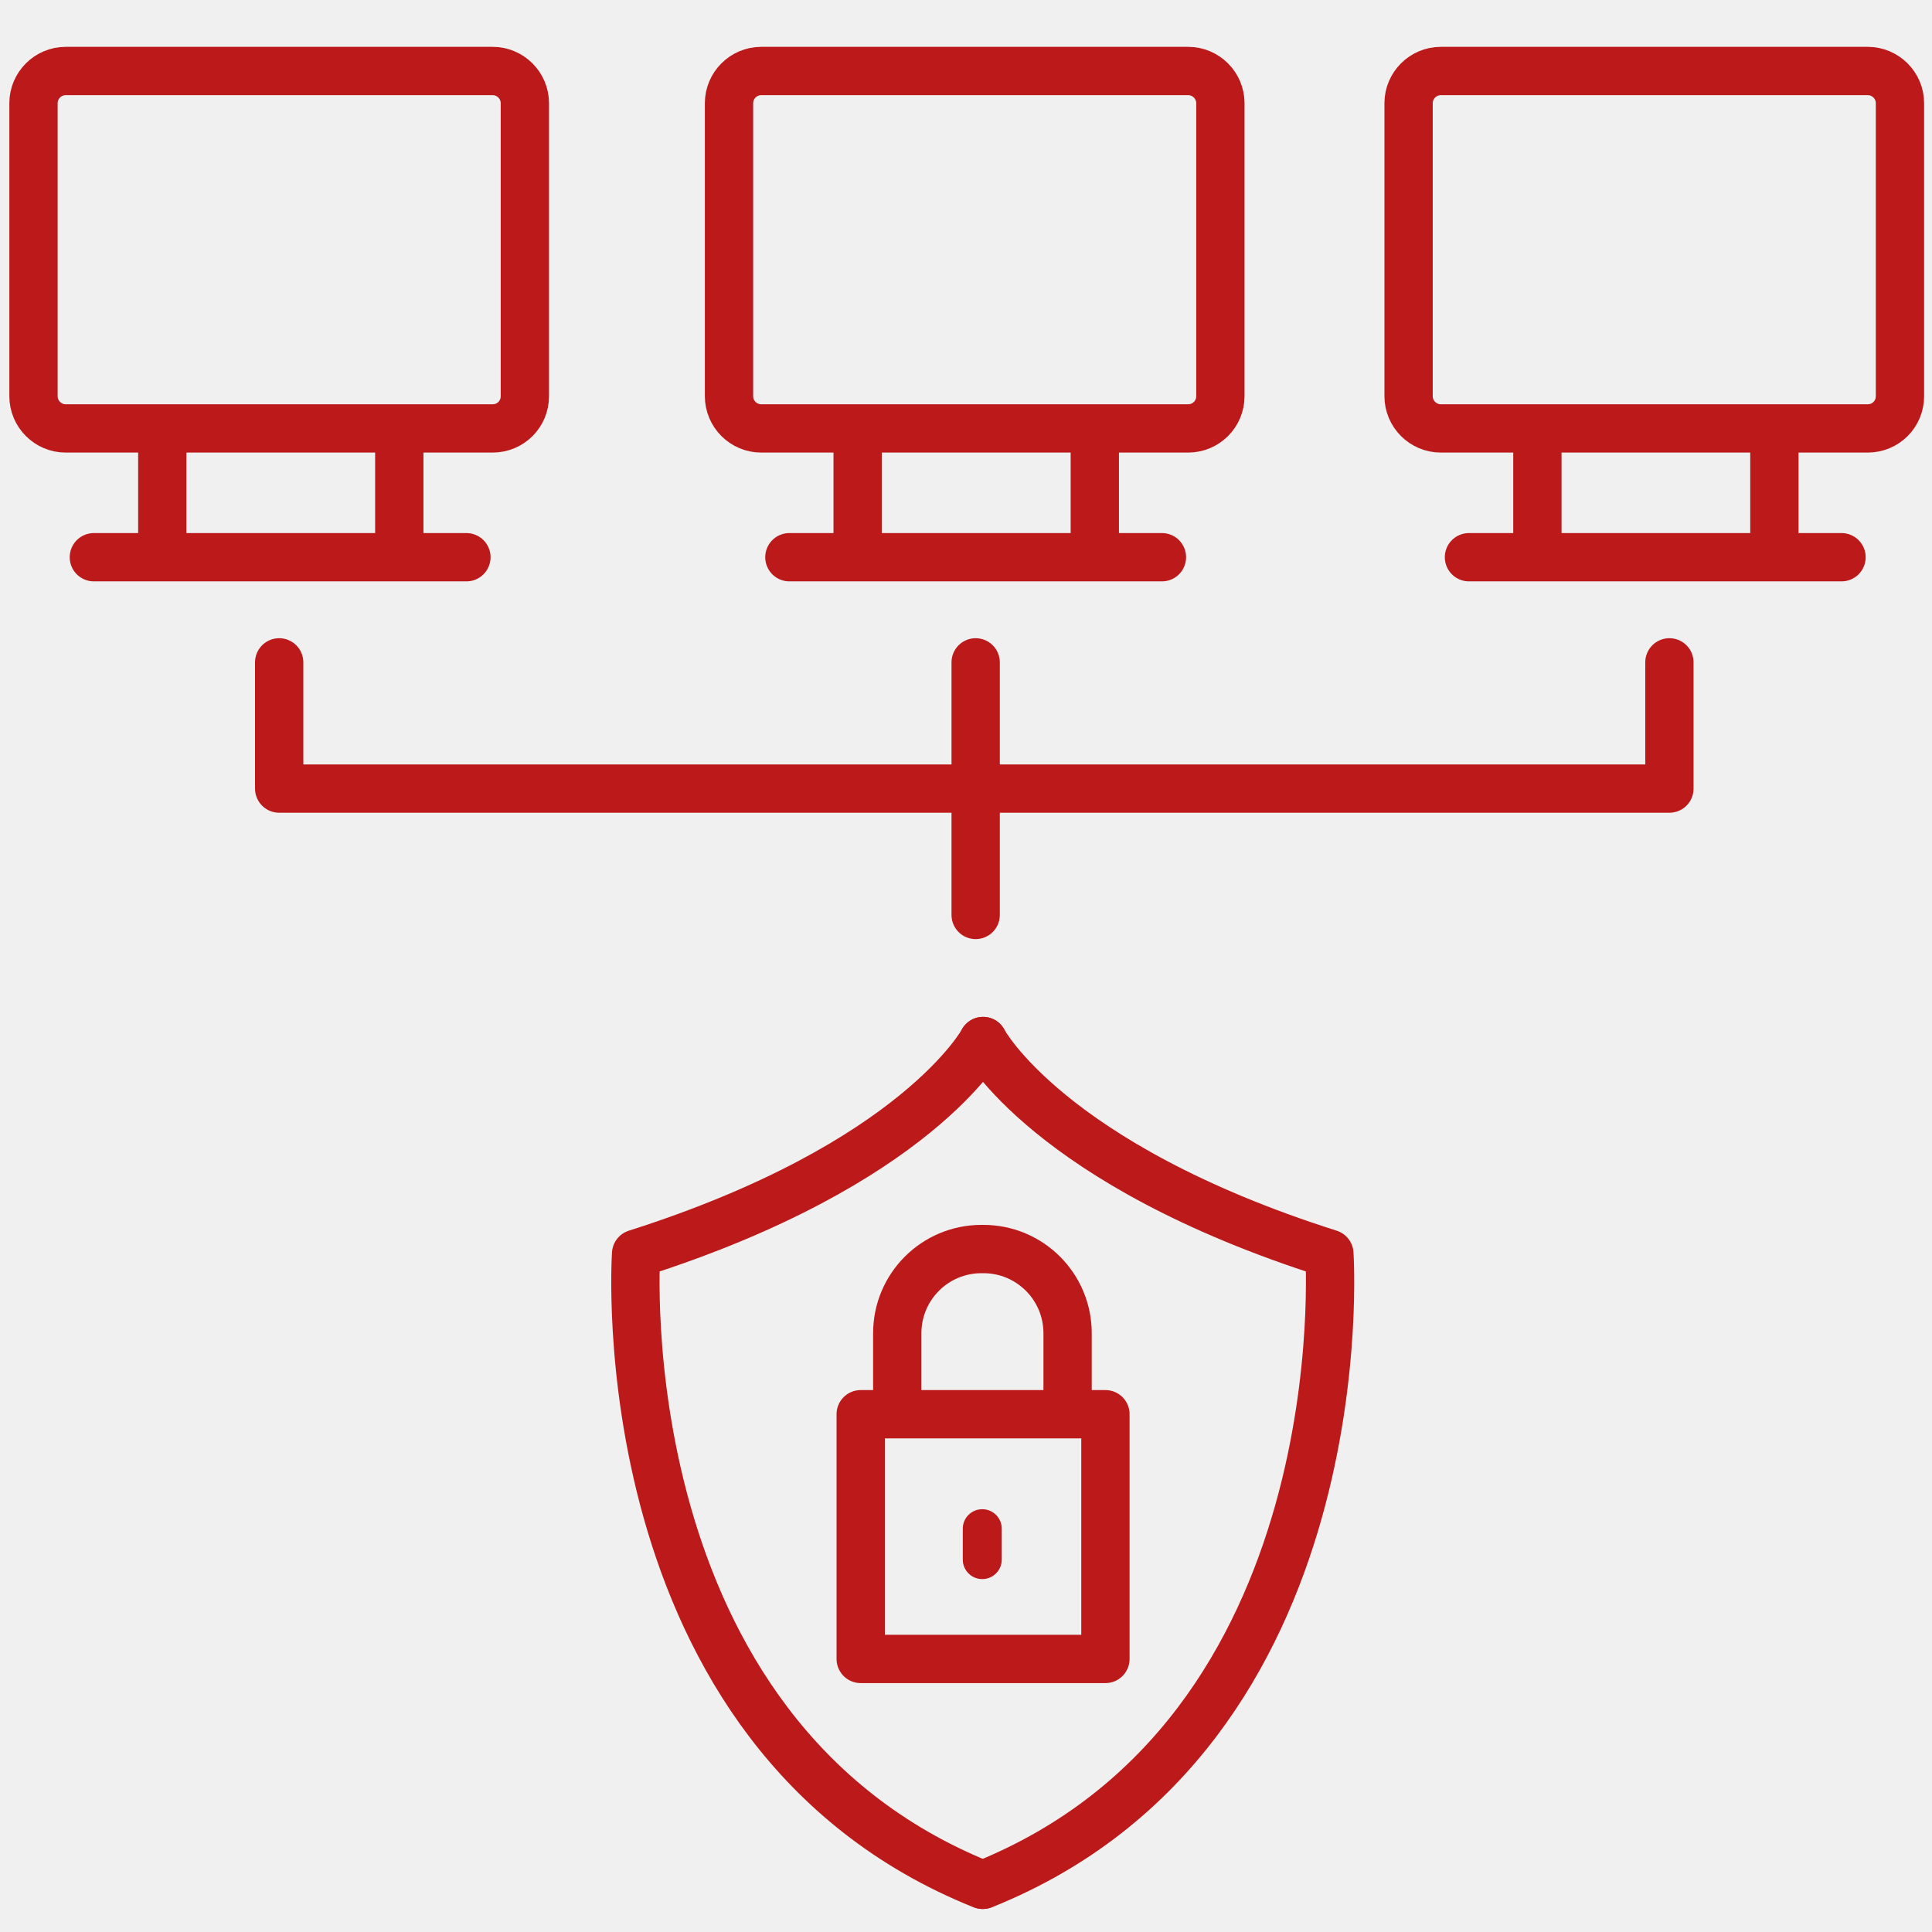
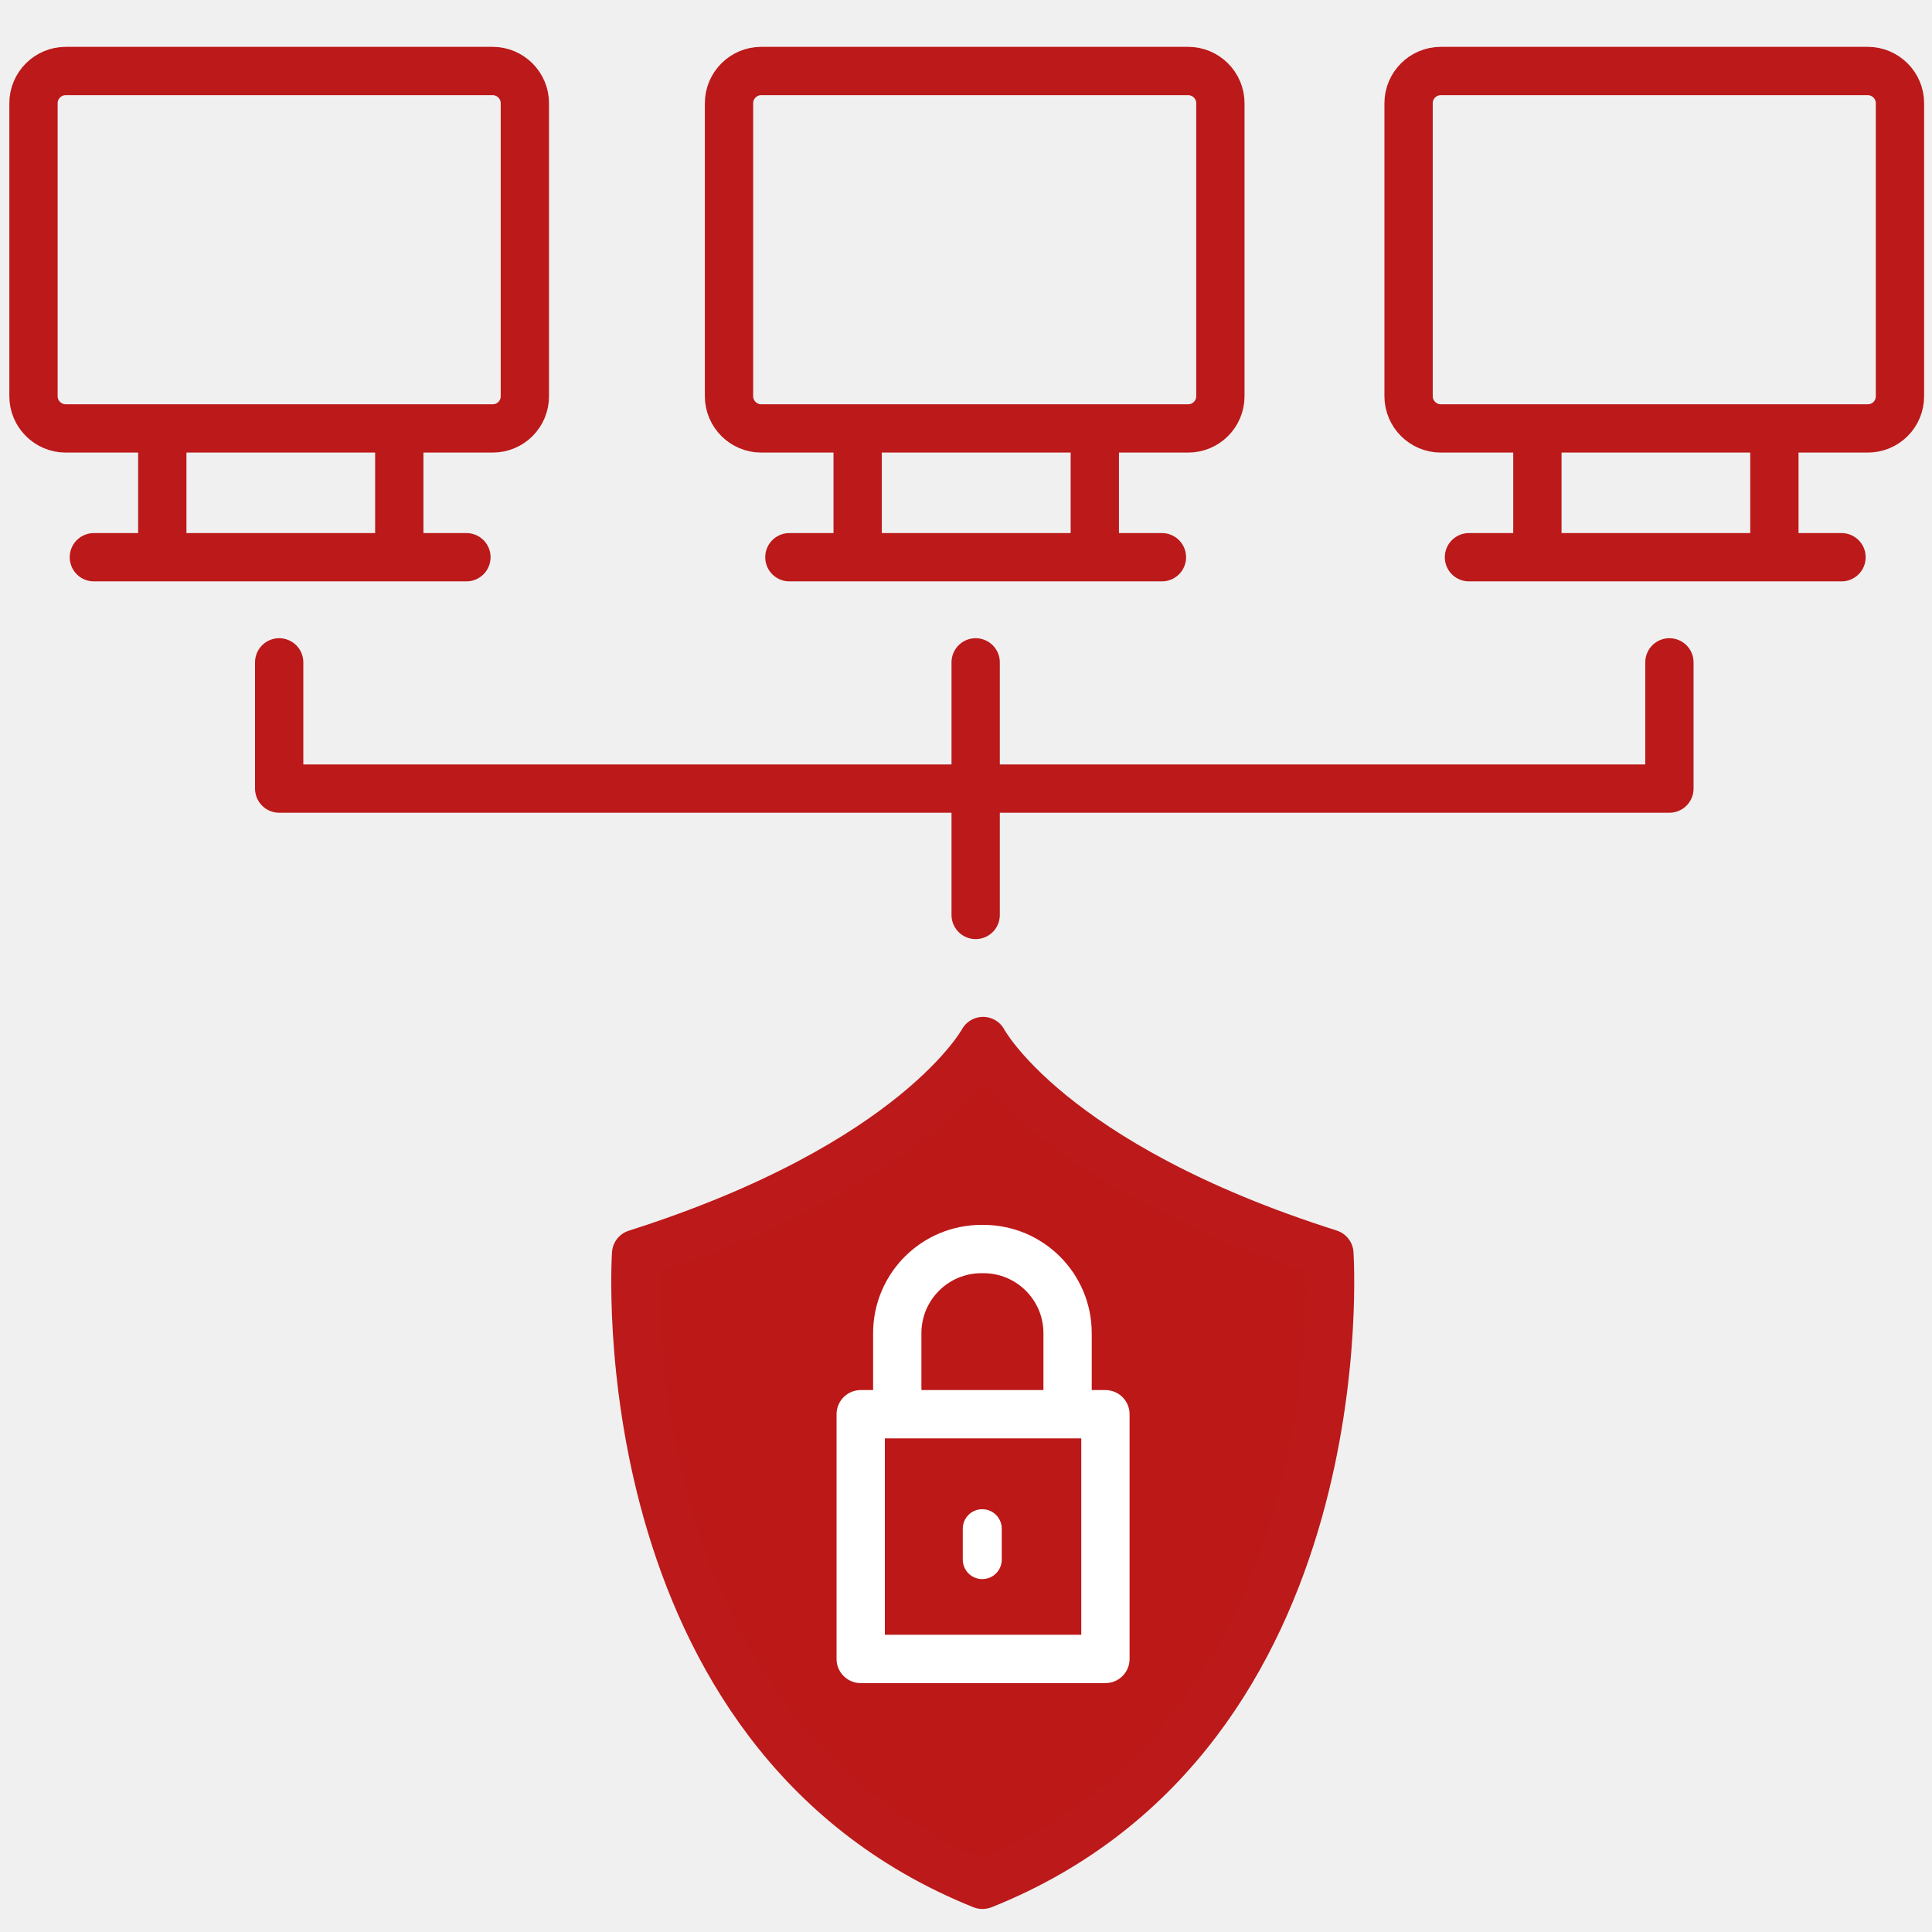
<svg xmlns="http://www.w3.org/2000/svg" version="1.1" id="Layer_1" x="0px" y="0px" viewBox="0 0 120 120" style="enable-background:new 0 0 120 120;" xml:space="preserve">
  <style type="text/css">
	.st0{fill:none;stroke:#BC191A;stroke-width:3;stroke-miterlimit:10;}
	.st1{fill:none;stroke:#BC191A;stroke-width:3;stroke-linecap:round;stroke-miterlimit:10;}
	.st2{fill:none;stroke:#BC191A;stroke-width:3;stroke-linecap:round;stroke-linejoin:round;stroke-miterlimit:10;}
- 	.st3{fill:#BC191A;}
+ 	.st3{fill:#BC1818;stroke:#BC191A;stroke-width:3;stroke-linecap:round;stroke-linejoin:round;stroke-miterlimit:10;}
+ 	.st4{fill:none;stroke:#FFFFFF;stroke-width:3;stroke-linecap:round;stroke-linejoin:round;stroke-miterlimit:10;}
+ 	.st5{fill:#FFFFFF;}
</style>
  <path class="st0" d="M116.01,26.61H89.49c-1.1,0-2-0.9-2-2V6.41c0-1.1,0.9-2,2-2h26.52c1.1,0,2,0.9,2,2v18.2  C118.01,25.72,117.12,26.61,116.01,26.61z" />
  <line class="st0" x1="95.49" y1="26.61" x2="95.49" y2="33.63" />
  <line class="st0" x1="110.21" y1="26.61" x2="110.21" y2="33.63" />
  <line class="st1" x1="91.24" y1="34.61" x2="114.38" y2="34.61" />
  <path class="st0" d="M73.8,26.61H47.28c-1.1,0-2-0.9-2-2V6.41c0-1.1,0.9-2,2-2H73.8c1.1,0,2,0.9,2,2v18.2  C75.8,25.72,74.9,26.61,73.8,26.61z" />
  <line class="st0" x1="53.27" y1="26.61" x2="53.27" y2="33.63" />
  <line class="st0" x1="68" y1="26.61" x2="68" y2="33.63" />
  <line class="st1" x1="49.03" y1="34.61" x2="72.17" y2="34.61" />
  <path class="st0" d="M30.6,26.61H4.08c-1.1,0-2-0.9-2-2V6.41c0-1.1,0.9-2,2-2H30.6c1.1,0,2,0.9,2,2v18.2  C32.6,25.72,31.71,26.61,30.6,26.61z" />
  <line class="st0" x1="10.08" y1="26.61" x2="10.08" y2="33.63" />
  <line class="st0" x1="24.8" y1="26.61" x2="24.8" y2="33.63" />
  <line class="st1" x1="5.83" y1="34.61" x2="28.97" y2="34.61" />
  <g>
    <polyline class="st2" points="17.34,41.14 17.34,48.98 103.69,48.98 103.69,41.14  " />
    <line class="st1" x1="60.6" y1="41.14" x2="60.6" y2="56.83" />
  </g>
-   <path class="st2" d="M61.06,64.66c0,0-4.09,7.66-21.55,13.21c0,0-2.03,29.75,21.51,39.2" />
-   <path class="st2" d="M61.06,64.66c0,0,4.04,7.66,21.51,13.21c0,0,2.03,29.75-21.51,39.2" />
+   <path class="st3" d="M61.06,117.06c23.54-9.44,21.51-39.2,21.51-39.2C65.1,72.32,61.06,64.66,61.06,64.66s-4.09,7.66-21.55,13.21  c0,0-2.03,29.75,21.51,39.2" />
  <g>
-     <path class="st2" d="M55.73,86.92v-4.11c0-2.89,2.34-5.23,5.23-5.23h0.12c2.89,0,5.23,2.34,5.23,5.23v4.11" />
-     <rect x="53.46" y="87.84" class="st2" width="15.2" height="15.2" />
-     <path class="st3" d="M61.01,98.08L61.01,98.08c-0.67,0-1.21-0.54-1.21-1.21v-1.92c0-0.67,0.54-1.21,1.21-1.21l0,0   c0.67,0,1.21,0.54,1.21,1.21v1.92C62.22,97.54,61.68,98.08,61.01,98.08z" />
+     <path class="st4" d="M55.73,86.92v-4.11c0-2.89,2.34-5.23,5.23-5.23h0.12c2.89,0,5.23,2.34,5.23,5.23v4.11" />
+     <rect x="53.46" y="87.84" class="st4" width="15.2" height="15.2" />
+     <path class="st5" d="M61.01,98.08L61.01,98.08c-0.67,0-1.21-0.54-1.21-1.21v-1.92c0-0.67,0.54-1.21,1.21-1.21l0,0   c0.67,0,1.21,0.54,1.21,1.21v1.92C62.22,97.54,61.68,98.08,61.01,98.08z" />
  </g>
</svg>
